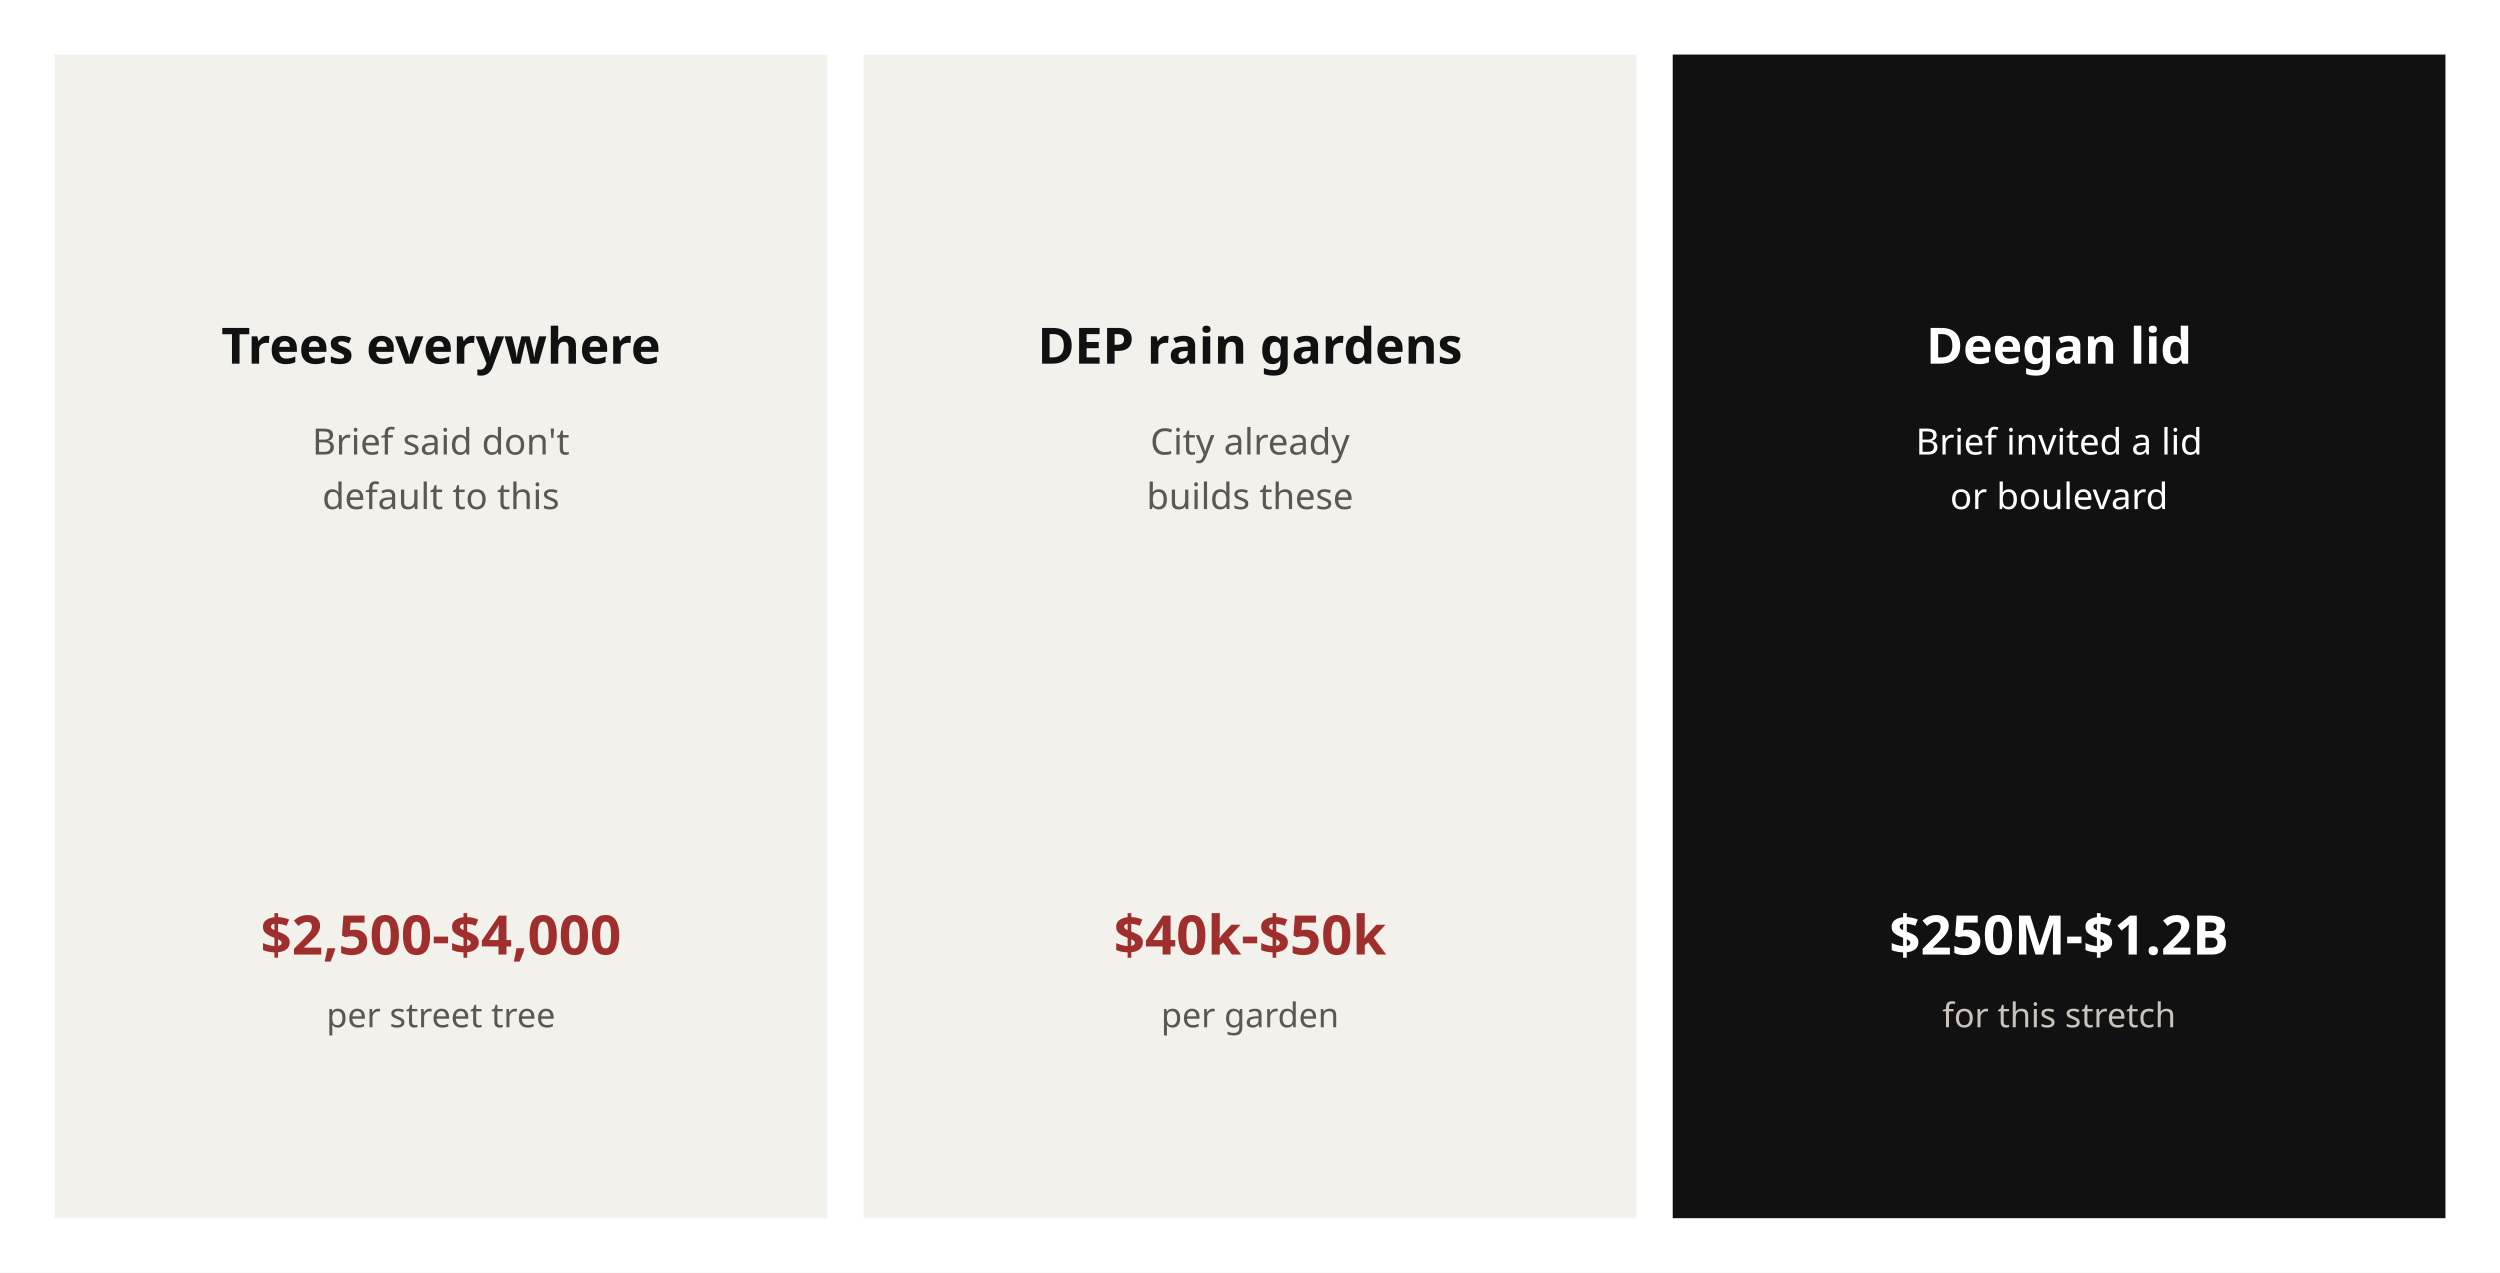
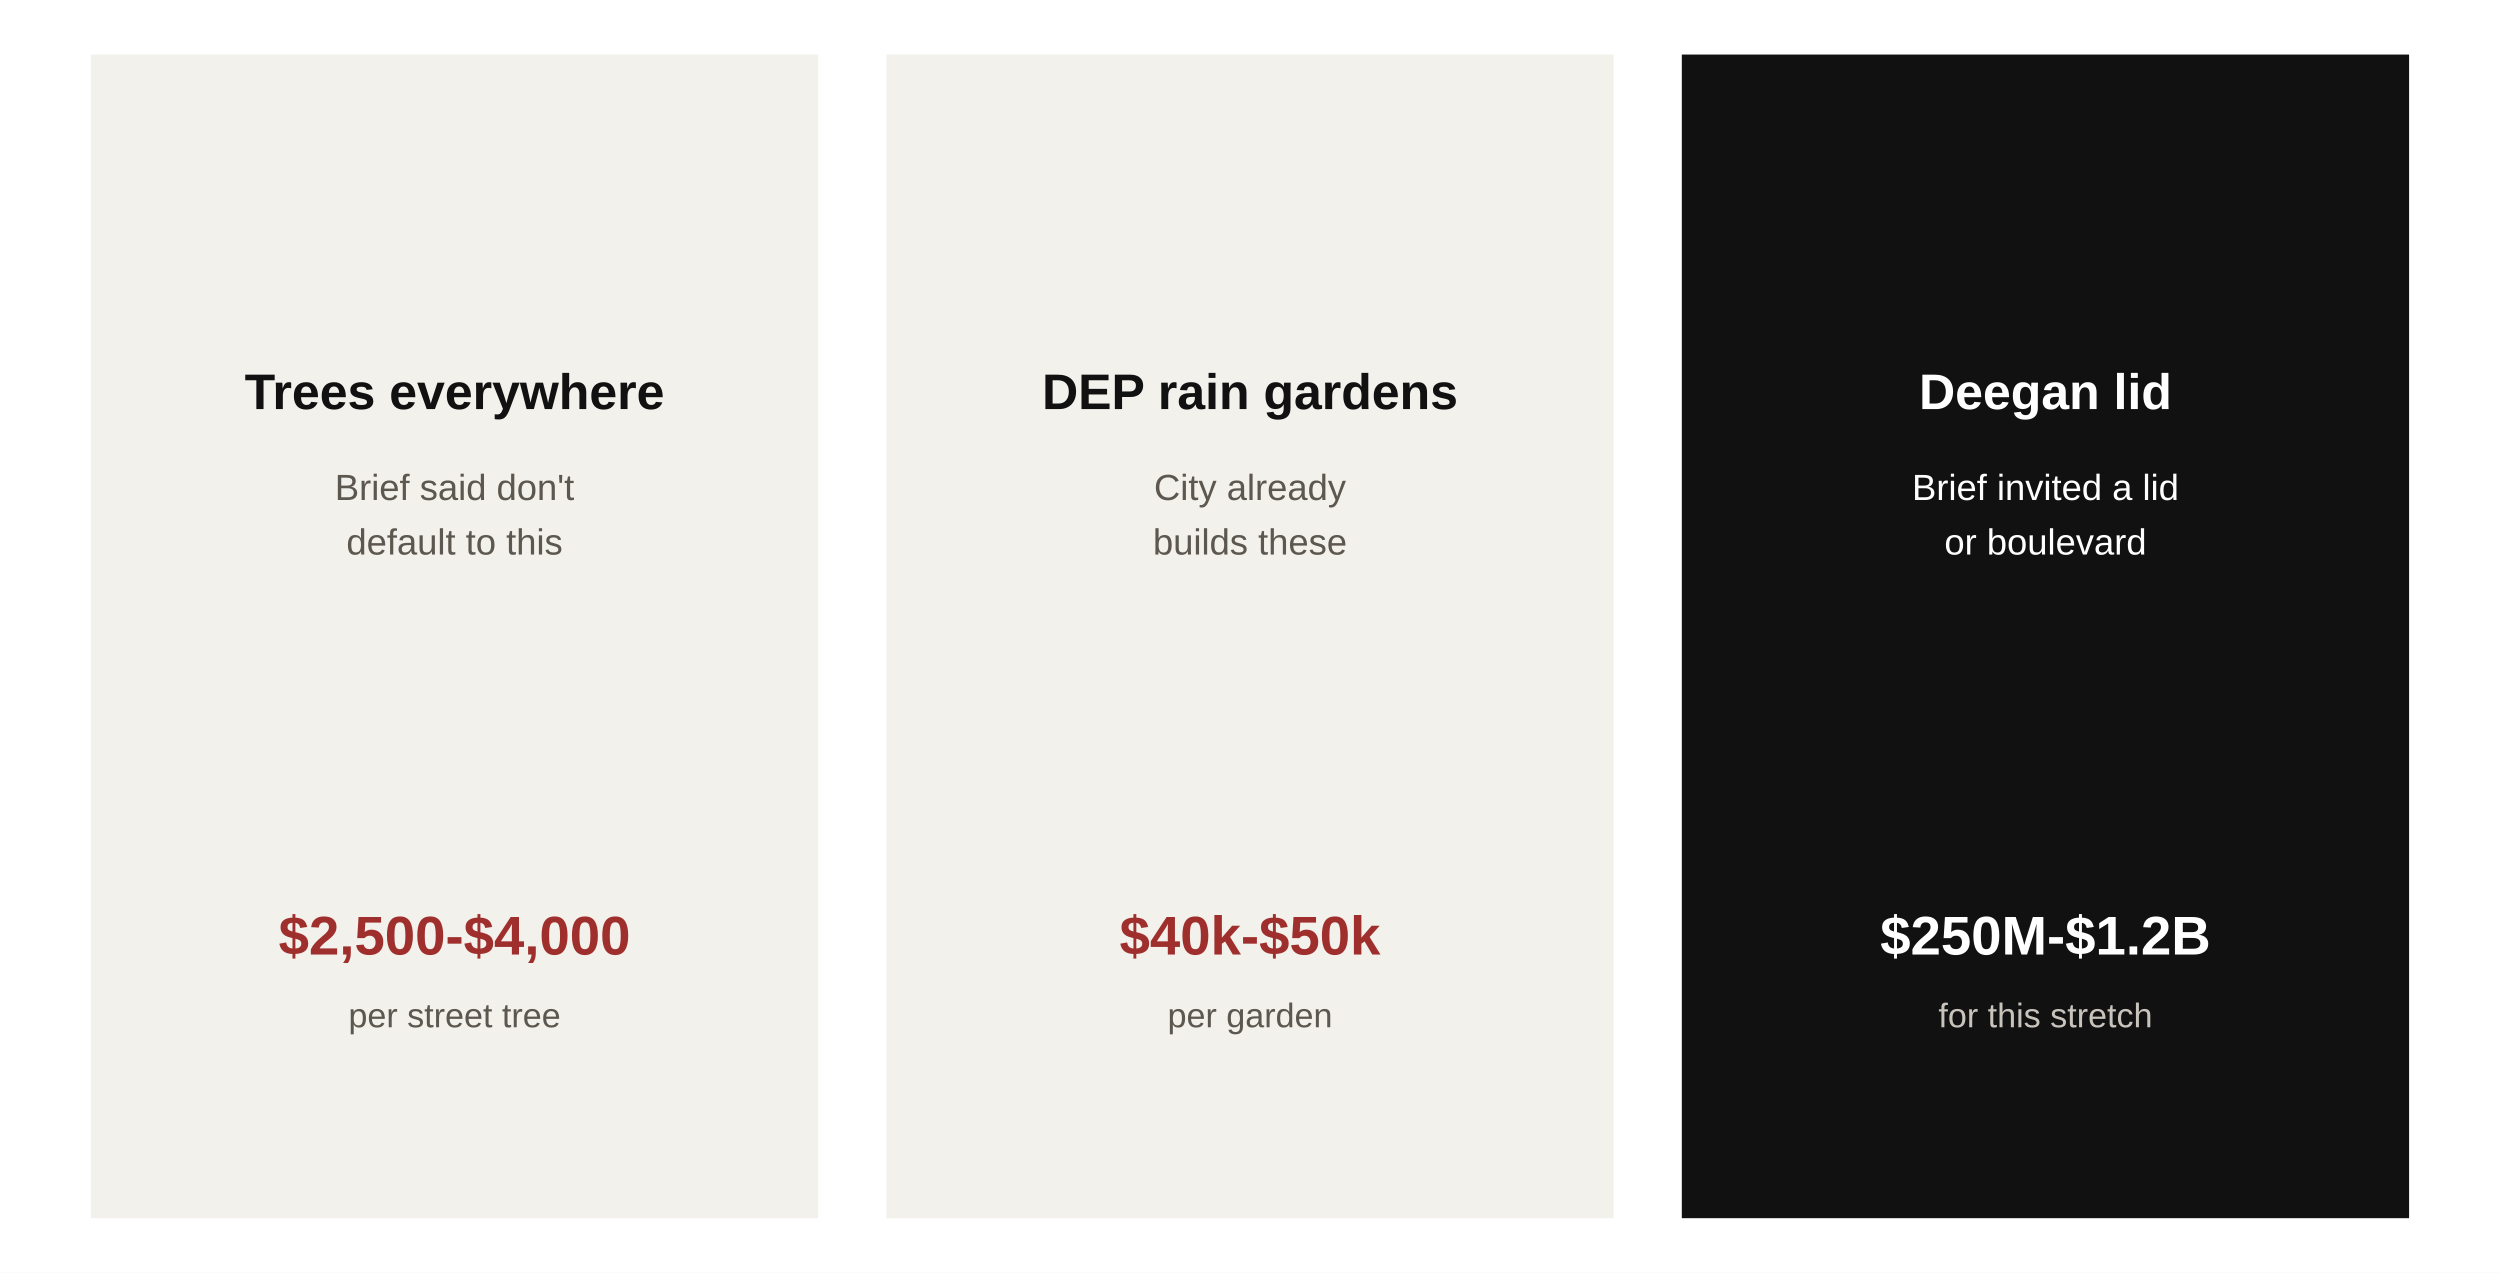
<svg xmlns="http://www.w3.org/2000/svg" style="letter-spacing:normal" width="1100" height="560" viewBox="0 0 1100 560" role="img" aria-labelledby="t d">
  <rect width="1100" height="560" fill="#fff" />
-   <rect x="24" y="24" width="340" height="512" fill="#f3f1ec" />
-   <text x="194" y="160" text-anchor="middle" font-family="system-ui, sans-serif" letter-spacing="normal" font-size="22" font-weight="700" fill="#111">Trees everywhere</text>
-   <text x="194" y="200" text-anchor="middle" font-family="system-ui, sans-serif" letter-spacing="normal" font-size="16" fill="#5c574f">Brief said don't</text>
-   <text x="194" y="224" text-anchor="middle" font-family="system-ui, sans-serif" letter-spacing="normal" font-size="16" fill="#5c574f">default to this</text>
-   <text x="194" y="420" text-anchor="middle" font-family="system-ui, sans-serif" letter-spacing="normal" font-size="24" font-weight="700" fill="#9f2f2d">$2,500-$4,000</text>
-   <text x="194" y="452" text-anchor="middle" font-family="system-ui, sans-serif" letter-spacing="normal" font-size="15" fill="#5c574f">per street tree</text>
-   <rect x="380" y="24" width="340" height="512" fill="#f3f1ec" />
-   <text x="550" y="160" text-anchor="middle" font-family="system-ui, sans-serif" letter-spacing="normal" font-size="22" font-weight="700" fill="#111">DEP rain gardens</text>
-   <text x="550" y="200" text-anchor="middle" font-family="system-ui, sans-serif" letter-spacing="normal" font-size="16" fill="#5c574f">City already</text>
-   <text x="550" y="224" text-anchor="middle" font-family="system-ui, sans-serif" letter-spacing="normal" font-size="16" fill="#5c574f">builds these</text>
-   <text x="550" y="420" text-anchor="middle" font-family="system-ui, sans-serif" letter-spacing="normal" font-size="24" font-weight="700" fill="#9f2f2d">$40k-$50k</text>
-   <text x="550" y="452" text-anchor="middle" font-family="system-ui, sans-serif" letter-spacing="normal" font-size="15" fill="#5c574f">per garden</text>
-   <rect x="736" y="24" width="340" height="512" fill="#111" />
-   <text x="906" y="160" text-anchor="middle" font-family="system-ui, sans-serif" letter-spacing="normal" font-size="22" font-weight="700" fill="#fff">Deegan lid</text>
-   <text x="906" y="200" text-anchor="middle" font-family="system-ui, sans-serif" letter-spacing="normal" font-size="16" fill="#fff">Brief invited a lid</text>
-   <text x="906" y="224" text-anchor="middle" font-family="system-ui, sans-serif" letter-spacing="normal" font-size="16" fill="#fff">or boulevard</text>
-   <text x="906" y="420" text-anchor="middle" font-family="system-ui, sans-serif" letter-spacing="normal" font-size="24" font-weight="700" fill="#fff">$250M-$1.2B</text>
-   <text x="906" y="452" text-anchor="middle" font-family="system-ui, sans-serif" letter-spacing="normal" font-size="15" fill="#c8c4bc">for this stretch</text>
+   <rect x="40" y="24" width="320" height="512" fill="#f3f1ec" />
+   <text x="200" y="180" text-anchor="middle" font-family="Arial, Helvetica, sans-serif" letter-spacing="normal" font-size="22" font-weight="700" fill="#111">Trees everywhere</text>
+   <text x="200" y="220" text-anchor="middle" font-family="Arial, Helvetica, sans-serif" letter-spacing="normal" font-size="16" fill="#5c574f">Brief said don't</text>
+   <text x="200" y="244" text-anchor="middle" font-family="Arial, Helvetica, sans-serif" letter-spacing="normal" font-size="16" fill="#5c574f">default to this</text>
+   <text x="200" y="420" text-anchor="middle" font-family="Arial, Helvetica, sans-serif" letter-spacing="normal" font-size="24" font-weight="700" fill="#9f2f2d">$2,500-$4,000</text>
+   <text x="200" y="452" text-anchor="middle" font-family="Arial, Helvetica, sans-serif" letter-spacing="normal" font-size="15" fill="#5c574f">per street tree</text>
+   <rect x="390" y="24" width="320" height="512" fill="#f3f1ec" />
+   <text x="550" y="180" text-anchor="middle" font-family="Arial, Helvetica, sans-serif" letter-spacing="normal" font-size="22" font-weight="700" fill="#111">DEP rain gardens</text>
+   <text x="550" y="220" text-anchor="middle" font-family="Arial, Helvetica, sans-serif" letter-spacing="normal" font-size="16" fill="#5c574f">City already</text>
+   <text x="550" y="244" text-anchor="middle" font-family="Arial, Helvetica, sans-serif" letter-spacing="normal" font-size="16" fill="#5c574f">builds these</text>
+   <text x="550" y="420" text-anchor="middle" font-family="Arial, Helvetica, sans-serif" letter-spacing="normal" font-size="24" font-weight="700" fill="#9f2f2d">$40k-$50k</text>
+   <text x="550" y="452" text-anchor="middle" font-family="Arial, Helvetica, sans-serif" letter-spacing="normal" font-size="15" fill="#5c574f">per garden</text>
+   <rect x="740" y="24" width="320" height="512" fill="#111" />
+   <text x="900" y="180" text-anchor="middle" font-family="Arial, Helvetica, sans-serif" letter-spacing="normal" font-size="22" font-weight="700" fill="#fff">Deegan lid</text>
+   <text x="900" y="220" text-anchor="middle" font-family="Arial, Helvetica, sans-serif" letter-spacing="normal" font-size="16" fill="#fff">Brief invited a lid</text>
+   <text x="900" y="244" text-anchor="middle" font-family="Arial, Helvetica, sans-serif" letter-spacing="normal" font-size="16" fill="#fff">or boulevard</text>
+   <text x="900" y="420" text-anchor="middle" font-family="Arial, Helvetica, sans-serif" letter-spacing="normal" font-size="24" font-weight="700" fill="#fff">$250M-$1.2B</text>
+   <text x="900" y="452" text-anchor="middle" font-family="Arial, Helvetica, sans-serif" letter-spacing="normal" font-size="15" fill="#c8c4bc">for this stretch</text>
</svg>
